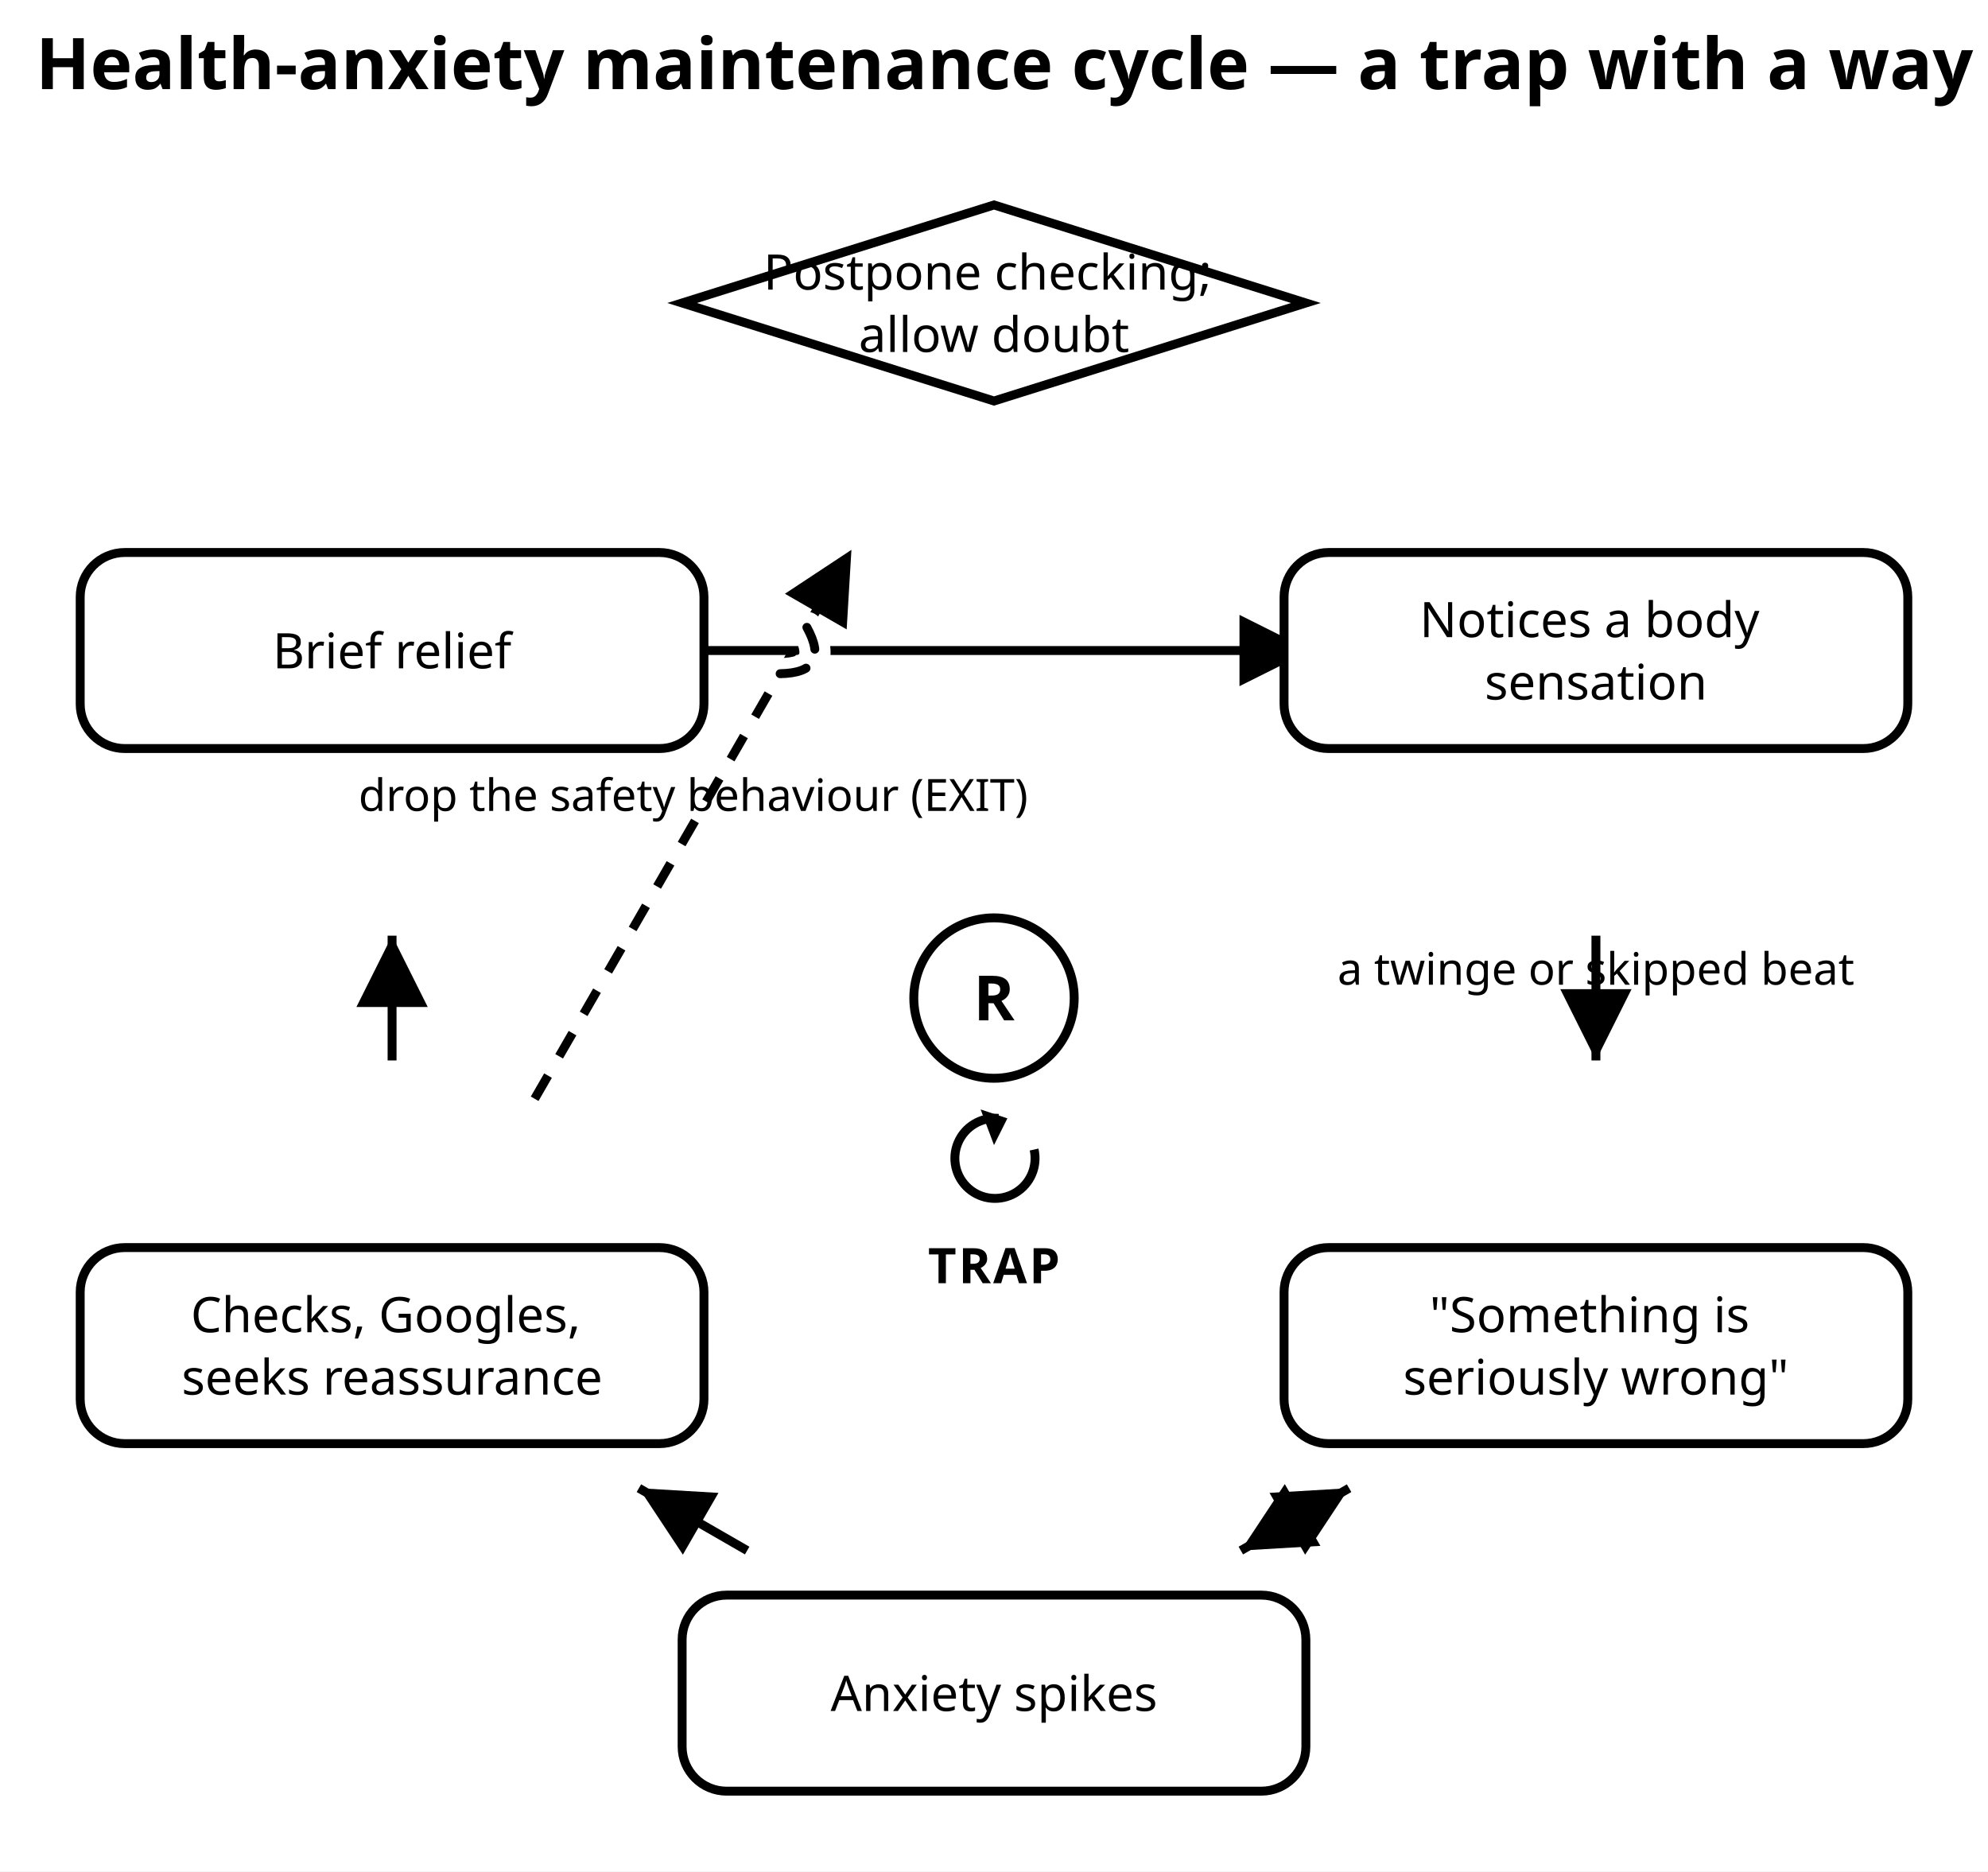
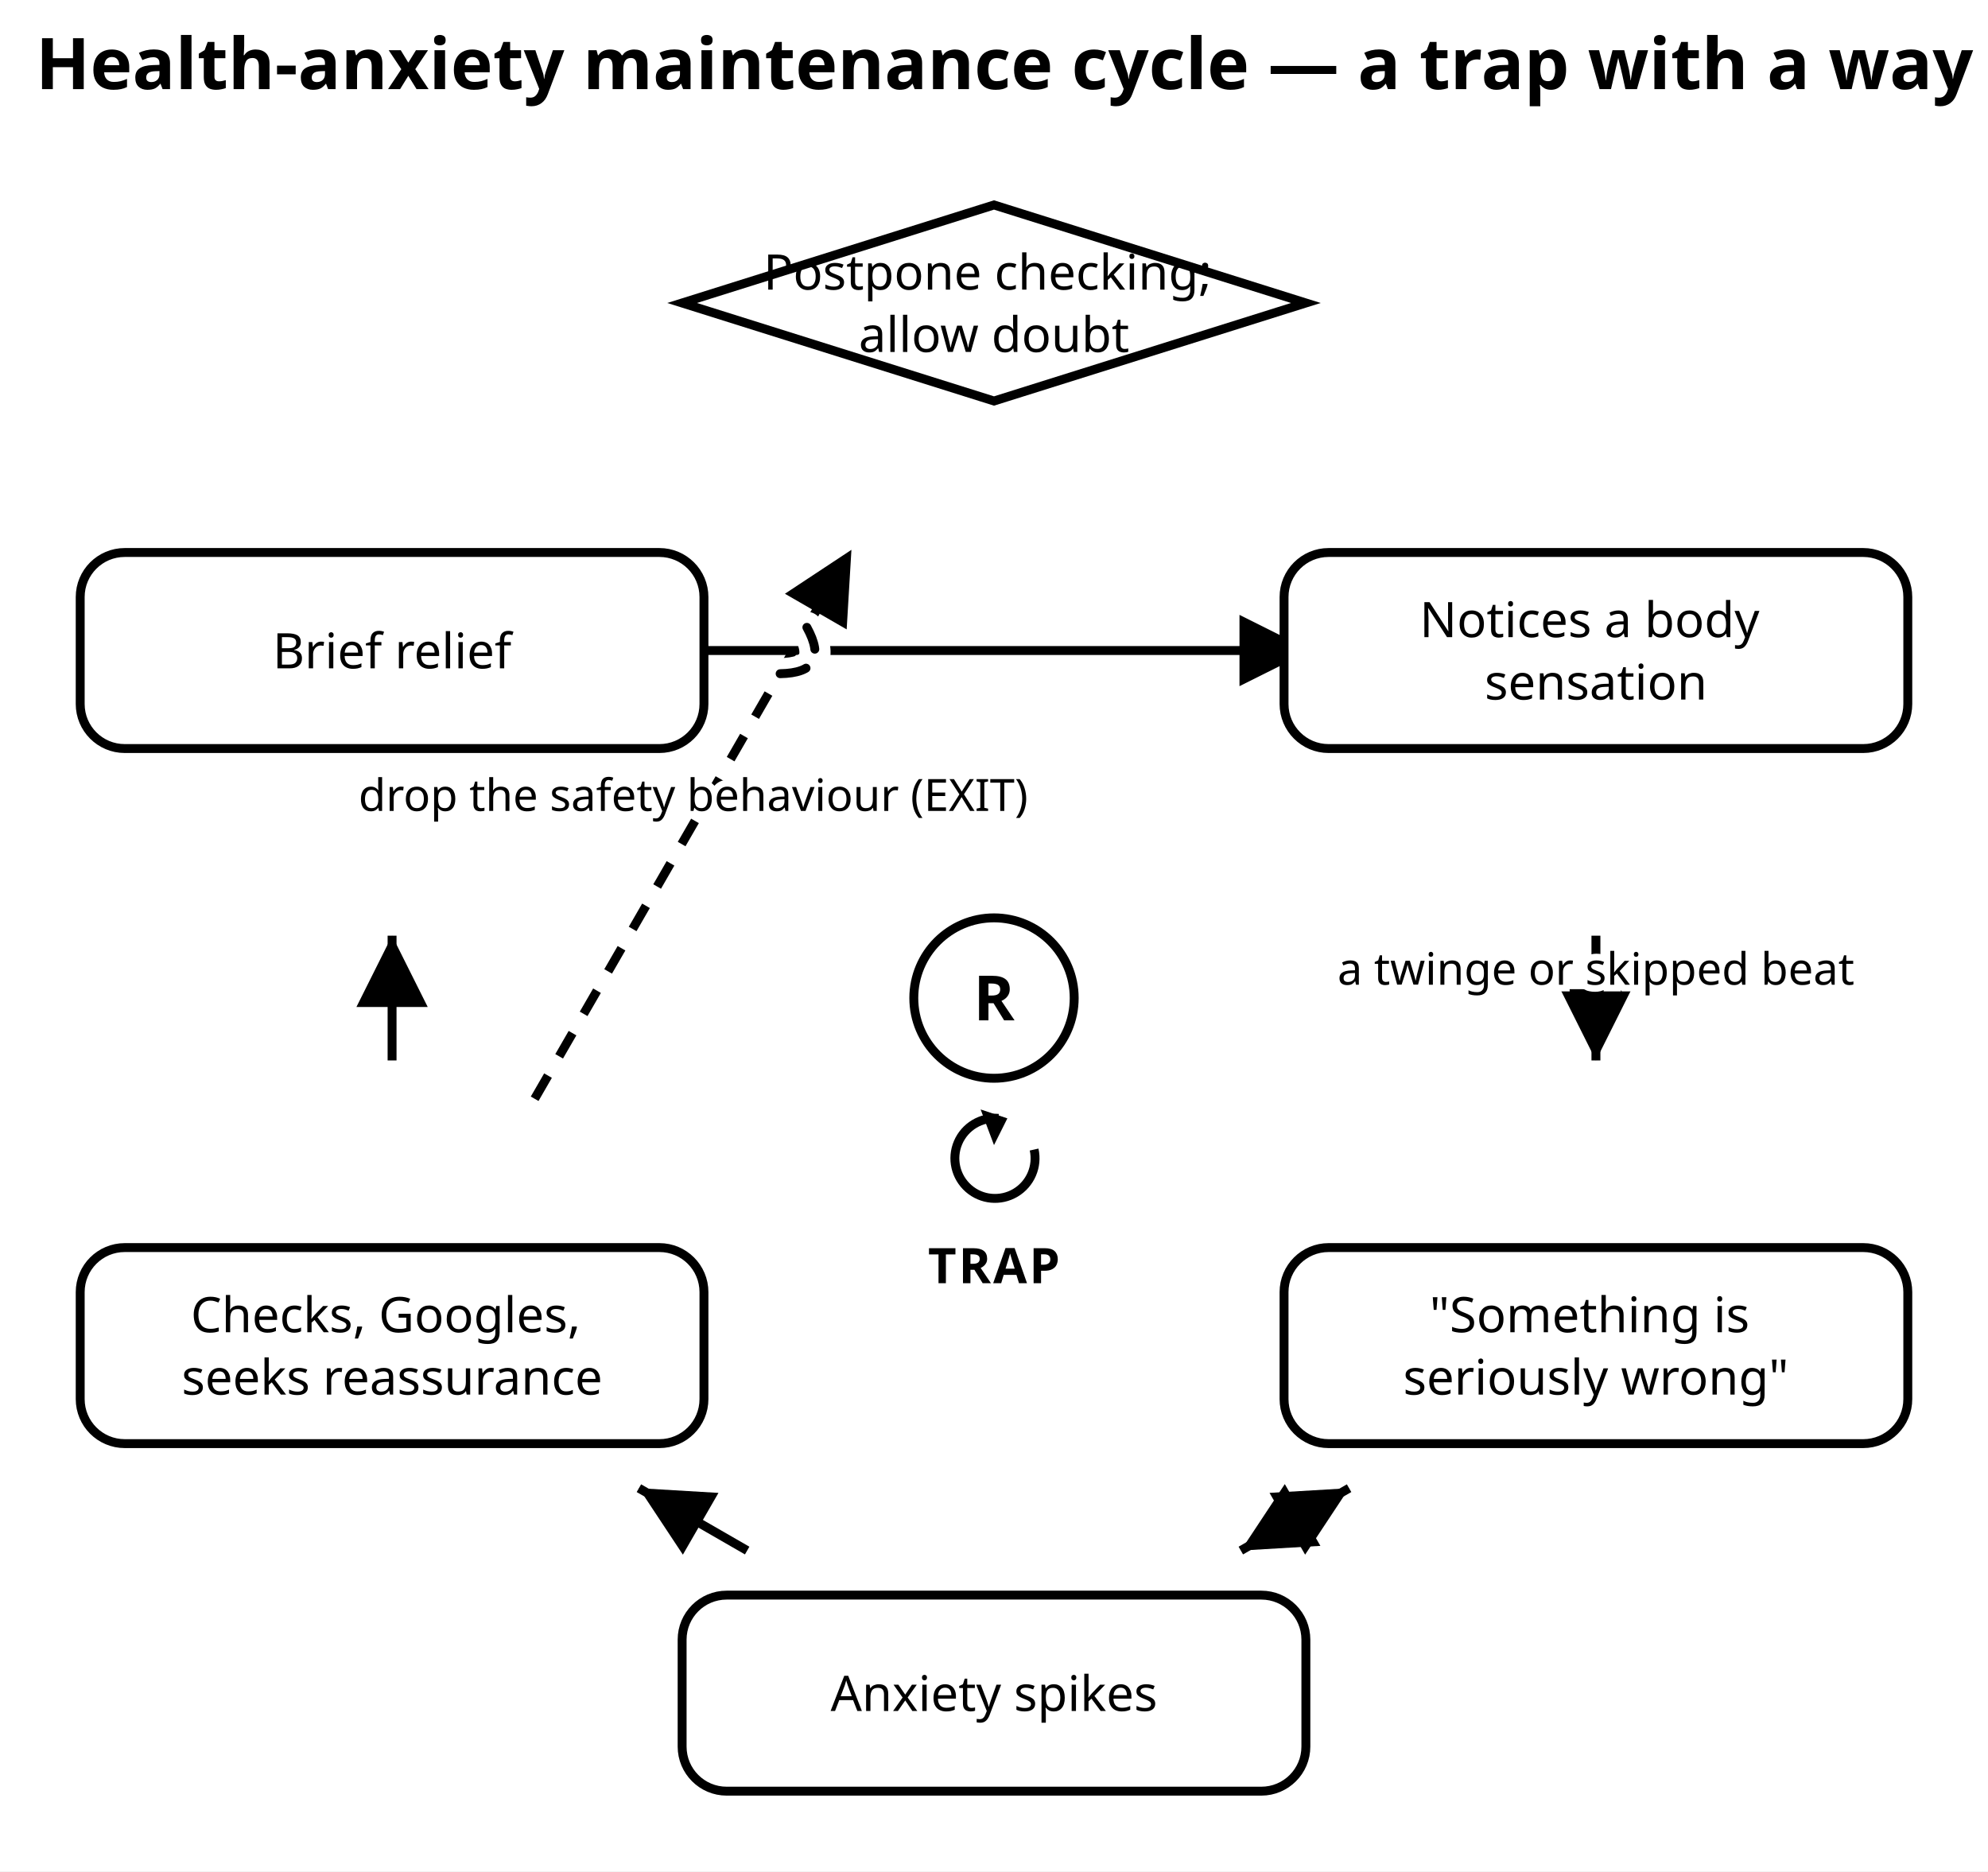
<svg xmlns="http://www.w3.org/2000/svg" viewBox="56.9 26 446.2 420" role="img" aria-label="Maintaining loop: Health-anxiety maintenance cycle — a trap with a way out. Links: Notices a body sensation -&gt; &quot;Something is seriously wrong&quot;; &quot;Something is seriously wrong&quot; &lt;-&gt; Anxiety spikes; Anxiety spikes -&gt; Checks, Googles, seeks reassurance; Checks, Googles, seeks reassurance -&gt; Brief relief; Brief relief -&gt; Notices a body sensation (reinforcing). Ways out: Checks, Googles, seeks reassurance to Postpone checking; allow doubt. This maintaining pattern is a trap — a self-confirming loop, where actions meant to escape confirm the belief. Confidence — medium: &quot;Something is seriously wrong&quot;.">
  <defs>
    <marker id="arrow" markerWidth="10" markerHeight="10" refX="8" refY="4" orient="auto-start-reverse">
      <path d="M0,0 L8,4 L0,8 z" fill="#000" />
    </marker>
  </defs>
  <rect x="56.9" y="26" width="446.2" height="420" fill="#fff" />
  <text x="64.9" y="46" font-family="sans-serif" font-size="16" font-weight="700">Health-anxiety maintenance cycle — a trap with a way out</text>
  <path data-el="edge:e1" d="M 415.1,236 L 415.1,264" fill="none" stroke="#000" stroke-width="2" marker-end="url(#arrow)" />
-   <text data-el="edgelabel:e1" x="415.1" y="247" font-family="sans-serif" font-size="10" text-anchor="middle">a twinge or skipped beat</text>
+   <text data-el="edgelabel:e1" x="415.1" y="247" font-family="sans-serif" font-size="10" text-anchor="middle" stroke="#fff" stroke-width="3" paint-order="stroke">a twinge or skipped beat</text>
  <path data-el="edge:e2" d="M 359.7,360 L 335.4,374" fill="none" stroke="#000" stroke-width="2" marker-start="url(#arrow)" marker-end="url(#arrow)" />
  <path data-el="edge:e3" d="M 224.6,374 L 200.3,360" fill="none" stroke="#000" stroke-width="2" marker-end="url(#arrow)" />
  <path data-el="edge:e4" d="M 144.9,264 L 144.9,236" fill="none" stroke="#000" stroke-width="2" marker-end="url(#arrow)" />
  <path data-el="edge:e5" d="M 208.9,172 L 351.1,172" fill="none" stroke="#000" stroke-width="2" marker-end="url(#arrow)" />
  <path data-el="edge:x1" d="M 176.9,272.6 L 248,149.4" fill="none" stroke="#000" stroke-width="2" stroke-dasharray="6 5" marker-end="url(#arrow)" />
-   <text data-el="edgelabel:x1" x="212.5" y="208" font-family="sans-serif" font-size="10" text-anchor="middle">drop the safety behaviour (EXIT)</text>
+   <text data-el="edgelabel:x1" x="212.5" y="208" font-family="sans-serif" font-size="10" text-anchor="middle" stroke="#fff" stroke-width="3" paint-order="stroke">drop the safety behaviour (EXIT)</text>
  <path d="M 232,177.2 Q 243.6,177 238,166.8" fill="none" stroke="#fff" stroke-width="7" stroke-linecap="round" />
  <path d="M 232,177.2 Q 243.6,177 238,166.8" fill="none" stroke="#000" stroke-width="2" stroke-dasharray="6 5" stroke-linecap="round" />
  <circle cx="280" cy="250" r="18" fill="#fff" stroke="#000" stroke-width="2" />
  <text x="280" y="255" text-anchor="middle" font-family="sans-serif" font-size="14" font-weight="700">R</text>
  <path d="M 289,284 A 9 9 0 1 1 281,277" fill="none" stroke="#000" stroke-width="2" />
  <path d="M 277,275 L 283,277 L 280,283 z" fill="#000" stroke="none" />
  <text x="280" y="314" text-anchor="middle" font-family="sans-serif" font-size="11" font-weight="700" letter-spacing="0.5">TRAP</text>
  <rect data-el="node:sensation" x="345.1" y="150" width="140" height="44" rx="10" ry="10" fill="#fff" stroke="#000" stroke-width="2" />
  <text text-anchor="middle" font-family="sans-serif" font-size="11" data-el="nodelabel:sensation">
    <tspan x="415.1" y="169">Notices a body</tspan>
    <tspan x="415.1" y="183">sensation</tspan>
  </text>
  <rect data-el="node:appraise" x="345.1" y="306" width="140" height="44" rx="10" ry="10" fill="#fff" stroke="#000" stroke-width="2" />
  <text text-anchor="middle" font-family="sans-serif" font-size="11" data-el="nodelabel:appraise">
    <tspan x="415.1" y="325">"Something is</tspan>
    <tspan x="415.1" y="339">seriously wrong"</tspan>
  </text>
  <rect data-el="node:anxiety" x="210" y="384" width="140" height="44" rx="10" ry="10" fill="#fff" stroke="#000" stroke-width="2" />
  <text x="280" y="410" font-family="sans-serif" font-size="11" text-anchor="middle" data-el="nodelabel:anxiety">Anxiety spikes</text>
  <rect data-el="node:checking" x="74.9" y="306" width="140" height="44" rx="10" ry="10" fill="#fff" stroke="#000" stroke-width="2" />
  <text text-anchor="middle" font-family="sans-serif" font-size="11" data-el="nodelabel:checking">
    <tspan x="144.9" y="325">Checks, Googles,</tspan>
    <tspan x="144.9" y="339">seeks reassurance</tspan>
  </text>
  <rect data-el="node:relief" x="74.9" y="150" width="140" height="44" rx="10" ry="10" fill="#fff" stroke="#000" stroke-width="2" />
  <text x="144.9" y="176" font-family="sans-serif" font-size="11" text-anchor="middle" data-el="nodelabel:relief">Brief relief</text>
  <polygon data-el="node:wayout" points="280,72 350,94 280,116 210,94" fill="#fff" stroke="#000" stroke-width="2" />
  <text text-anchor="middle" font-family="sans-serif" font-size="11" data-el="nodelabel:wayout">
    <tspan x="280" y="91">Postpone checking;</tspan>
    <tspan x="280" y="105">allow doubt</tspan>
  </text>
</svg>
